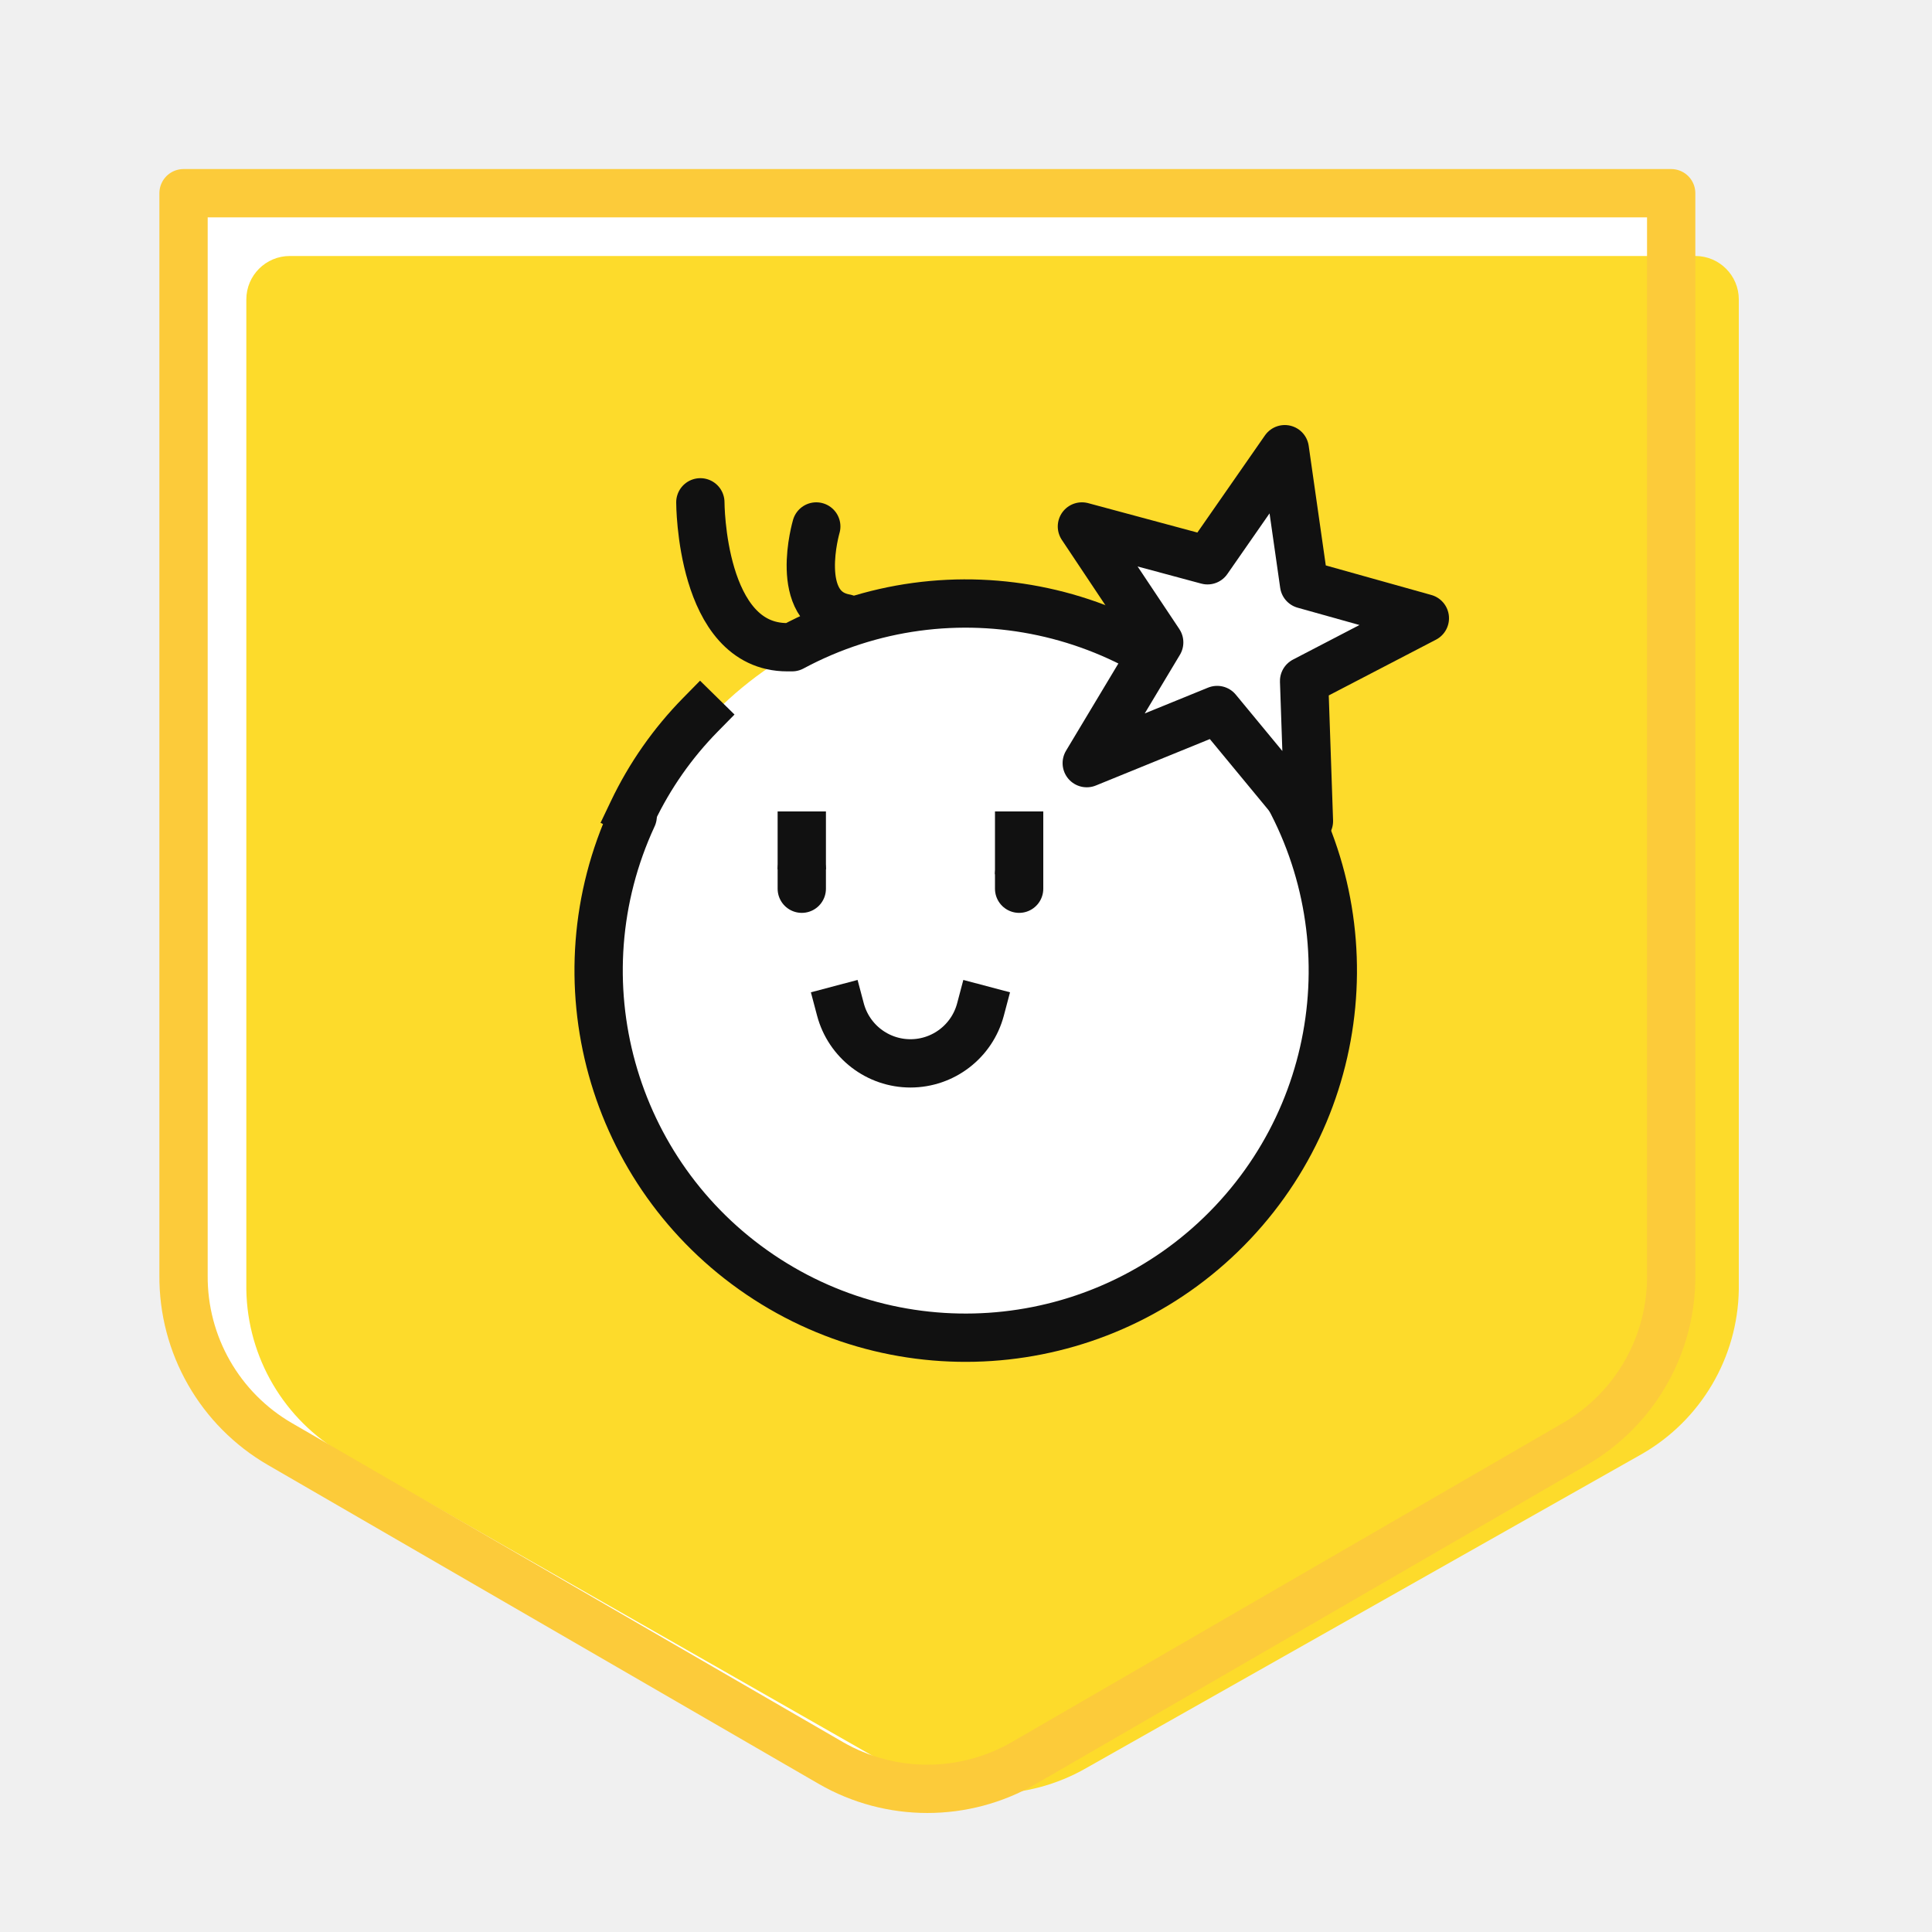
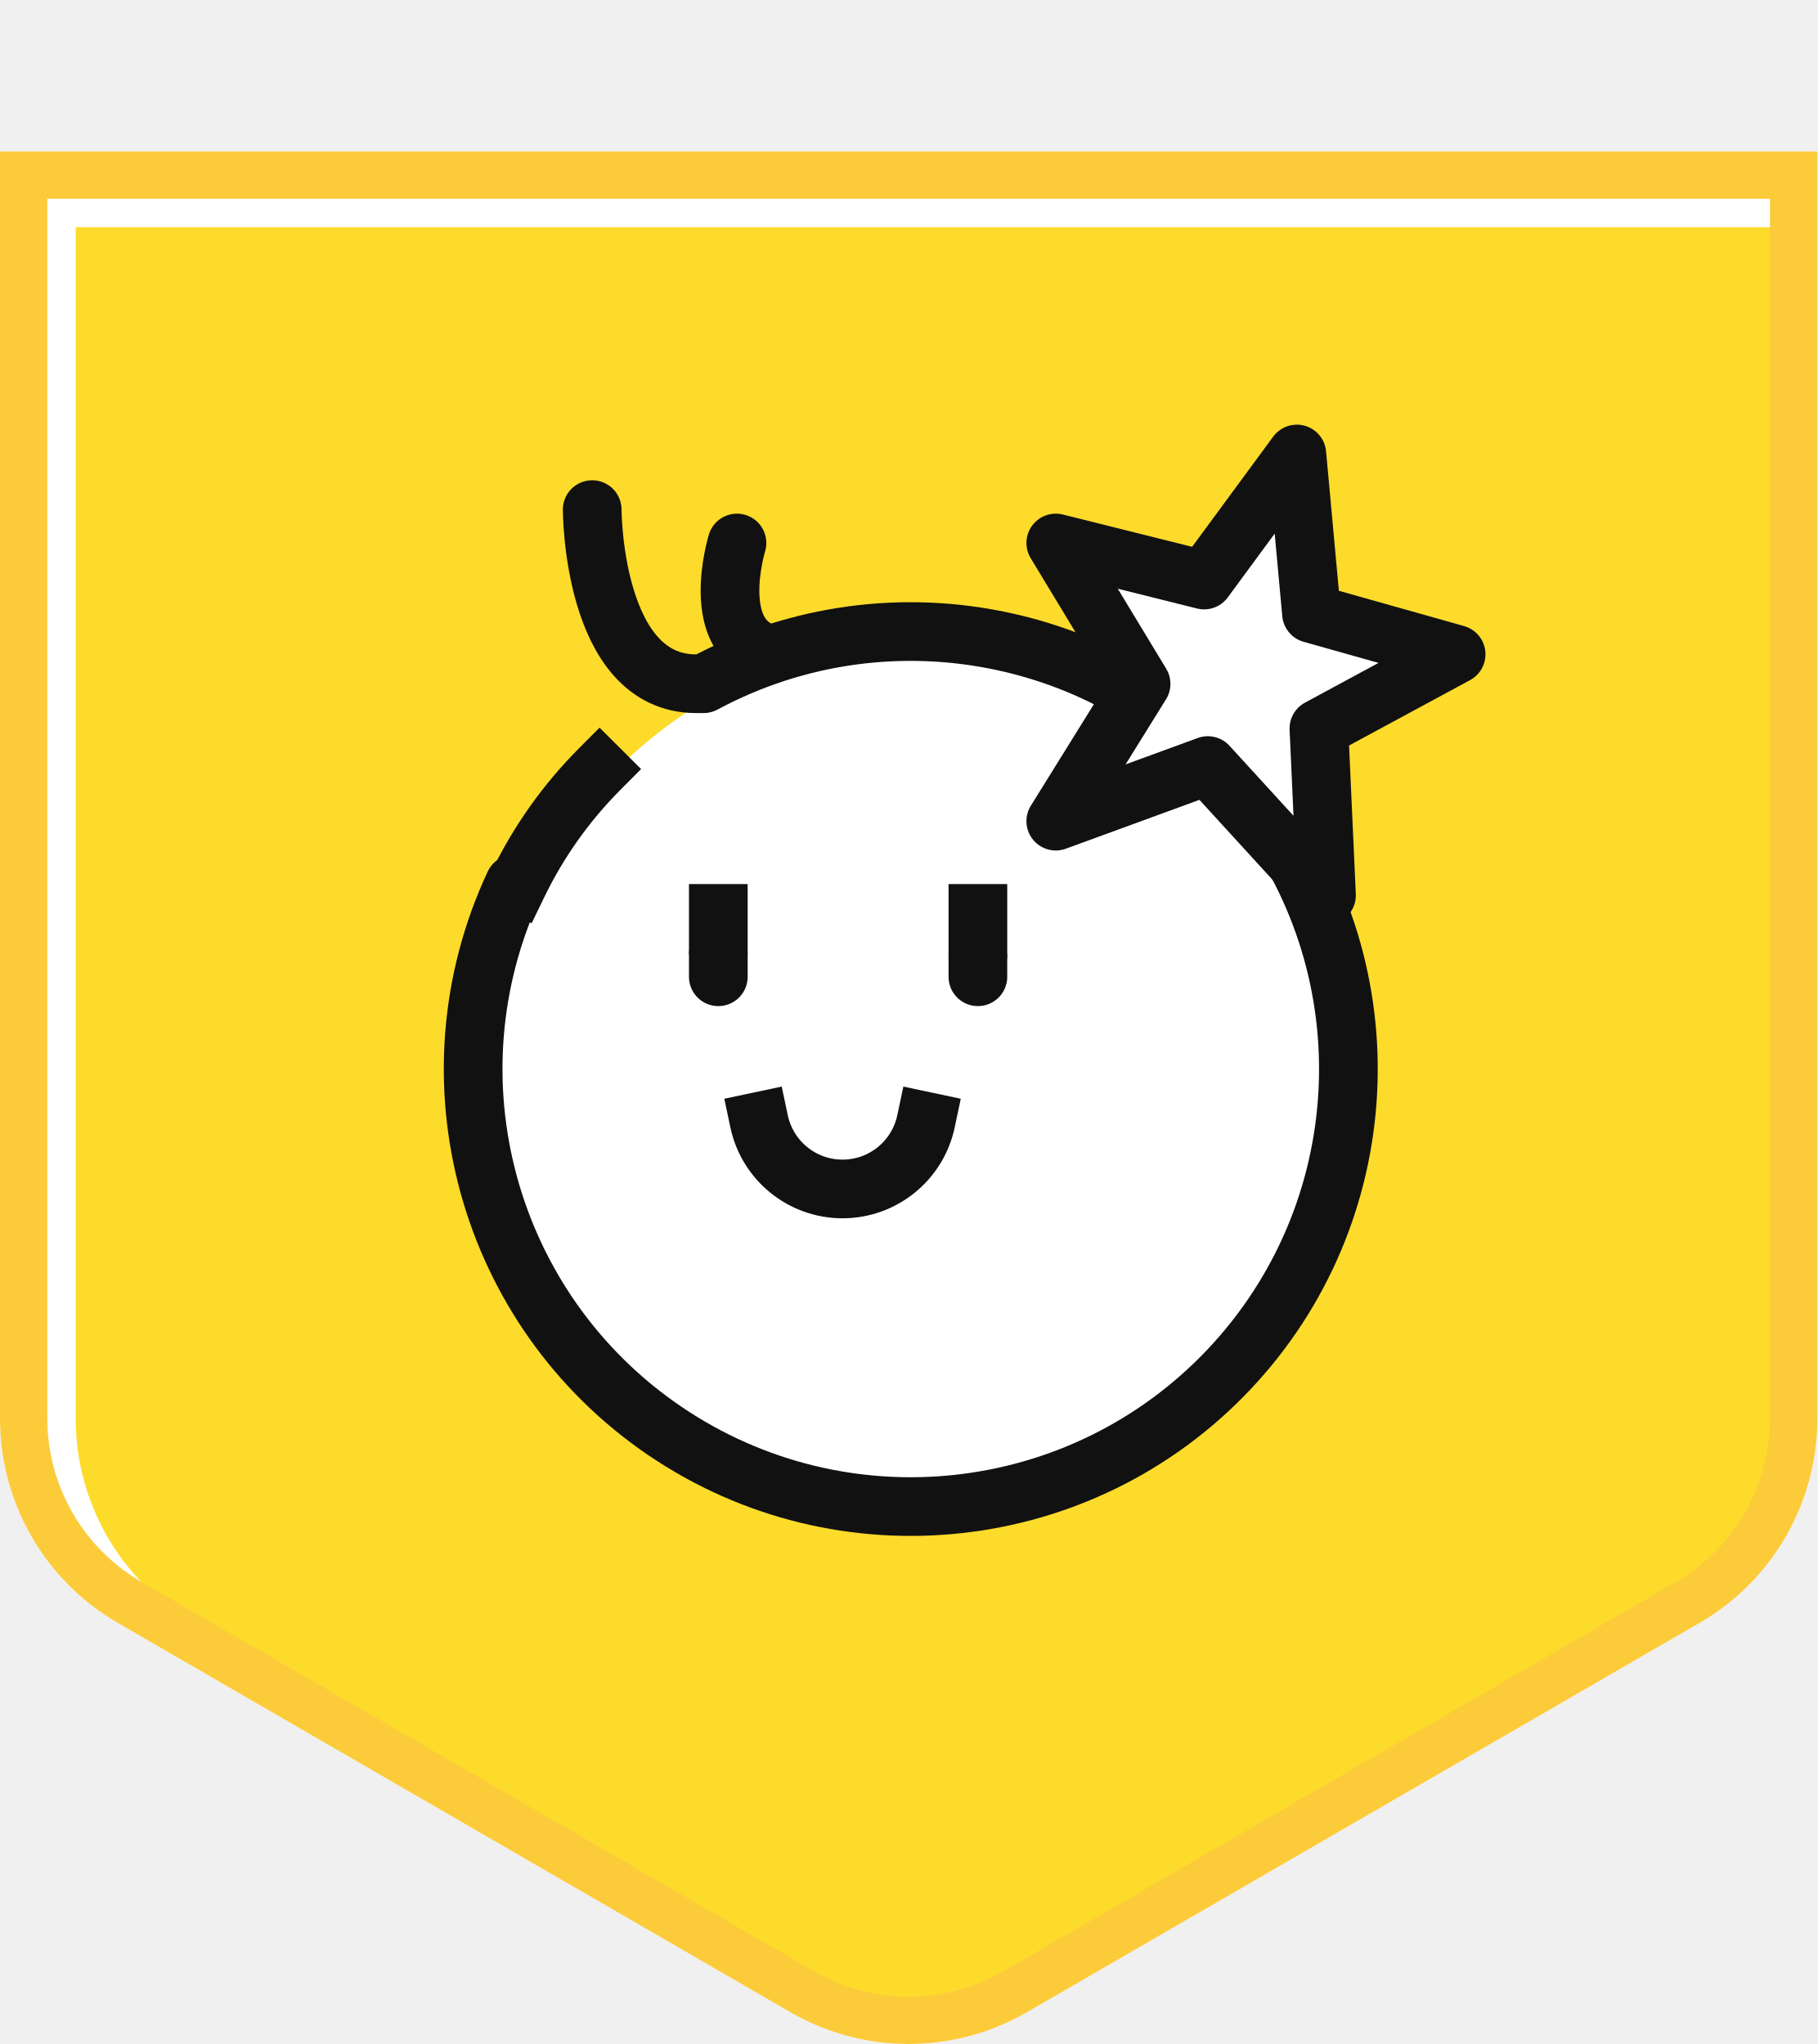
- <svg xmlns="http://www.w3.org/2000/svg" width="50" height="50" viewBox="0 0 50 50">
-   <defs>
-     <clipPath id="clip-path">
-       <rect id="사각형_337255" data-name="사각형 337255" width="50" height="50" fill="none" />
-     </clipPath>
-   </defs>
-   <g id="icon_membership_gold_40" transform="translate(25 25)">
-     <g id="icon_membership_gold_40-2" data-name="icon_membership_gold_40" transform="translate(-25 -25)" clip-path="url(#clip-path)">
-       <path id="패스_861312" data-name="패스 861312" d="M3.8,4V32a5,5,0,0,0,2.5,4.375l14.25,8.25a5,5,0,0,0,5,0l14.25-8.25A5,5,0,0,0,42.3,32V4Z" transform="translate(0.95 1)" fill="#fff" />
-       <path id="패스_861313" data-name="패스 861313" d="M5.1,6.425V32.05A5,5,0,0,0,7.6,36.3l14.25,8.125a5,5,0,0,0,5,0L41.225,36.3a5,5,0,0,0,2.5-4.25V6.425A1.125,1.125,0,0,0,42.6,5.3H6.225A1.125,1.125,0,0,0,5.1,6.425Z" transform="translate(1.275 1.325)" fill="#fddb2b" />
-       <path id="패스_861314" data-name="패스 861314" d="M3.8,4V32a5,5,0,0,0,2.5,4.375l14.25,8.25a5,5,0,0,0,5,0l14.25-8.25A5,5,0,0,0,42.3,32V4Z" transform="translate(0.95 1)" fill="none" stroke="#fccb3a" stroke-linejoin="round" stroke-width="1.25" />
-       <path id="패스_861315" data-name="패스 861315" d="M22.1,12.4a9.5,9.5,0,1,1-9.5,9.625h0a9.5,9.5,0,0,1,9.5-9.5" transform="translate(3.15 3.1)" fill="#fff" />
-       <path id="패스_861316" data-name="패스 861316" d="M13.1,17.3a9.25,9.25,0,0,1,1.75-2.5" transform="translate(3.275 3.7)" fill="none" stroke="#111" stroke-linecap="square" stroke-linejoin="round" stroke-width="1.25" />
-       <path id="패스_861317" data-name="패스 861317" d="M15.026,10.4s0,3.75,2.25,3.75H17.4a9.5,9.5,0,1,1-4.125,4.375" transform="translate(3.099 2.6)" fill="none" stroke="#111" stroke-linecap="round" stroke-linejoin="round" stroke-width="1.25" />
-       <path id="패스_861318" data-name="패스 861318" d="M16.928,10.9s-.625,2.125.75,2.375" transform="translate(4.197 2.725)" fill="none" stroke="#111" stroke-linecap="round" stroke-linejoin="round" stroke-width="1.25" />
-       <path id="패스_861319" data-name="패스 861319" d="M21.025,20.9a1.875,1.875,0,0,1-3.625,0" transform="translate(4.35 5.225)" fill="none" stroke="#111" stroke-linecap="square" stroke-miterlimit="10" stroke-width="1.25" />
-       <line id="선_131687" data-name="선 131687" y2="0.375" transform="translate(26.375 22.625)" fill="none" stroke="#111" stroke-linecap="round" stroke-width="1.25" />
-       <line id="선_131688" data-name="선 131688" y2="1.625" transform="translate(26.375 21)" fill="none" stroke="#111" stroke-width="1.25" />
-       <line id="선_131689" data-name="선 131689" y2="0.5" transform="translate(20.75 22.5)" fill="none" stroke="#111" stroke-linecap="round" stroke-width="1.25" />
-       <line id="선_131690" data-name="선 131690" y2="1.5" transform="translate(20.75 21)" fill="none" stroke="#111" stroke-width="1.25" />
-       <path id="패스_861320" data-name="패스 861320" d="M25.65,12.175,22.4,11.3l2,3-1.875,3.125L25.9,16.05l2.375,2.875L28.15,15.3l3.125-1.625L28.15,12.8l-.5-3.5Z" transform="translate(5.6 2.325)" fill="#fff" />
-       <path id="패스_861321" data-name="패스 861321" d="M25.65,12.175,22.4,11.3l2,3-1.875,3.125L25.9,16.05l2.375,2.875L28.15,15.3l3.125-1.625L28.15,12.8l-.5-3.5Z" transform="translate(5.6 2.325)" fill="none" stroke="#111" stroke-linejoin="round" stroke-width="1.25" />
+ <svg xmlns="http://www.w3.org/2000/svg" width="48" height="54" viewBox="0 0 48 54">
+   <g id="그룹_577352" data-name="그룹 577352" transform="translate(-106 -267)">
+     <g id="사각형_427852" data-name="사각형 427852" transform="translate(106 267)" fill="red" stroke="red" stroke-width="1" opacity="0">
+       <rect width="48" height="54" stroke="none" />
+       <rect x="0.5" y="0.5" width="47" height="53" fill="none" />
+     </g>
+     <g id="그룹_577341" data-name="그룹 577341" transform="translate(-4 80)">
+       <path id="패스_861314" data-name="패스 861314" d="M4.75,8.486V41.909a6.234,6.234,0,0,0,3.117,5.454L25.633,57.649a6.235,6.235,0,0,0,6.234,0L49.632,47.363a6.234,6.234,0,0,0,3.117-5.454V8.486Z" transform="translate(105.25 182.516)" fill="#fff" />
+       <path id="패스_861314-2" data-name="패스 861314" d="M4.75,8.486V39.909a6.234,6.234,0,0,0,3.117,5.454L25.633,55.649c1.929,1.113,3.862-.424,5.791-1.537L47.31,44.947a5.574,5.574,0,0,0,3.1-5.039V8.486Z" transform="translate(107.25 184.516)" fill="#fddb2b" />
+       <g id="패스_861314-3" data-name="패스 861314" transform="translate(105.25 182.516)" fill="none" stroke-linecap="round" stroke-linejoin="round">
+         <path d="M4.75,8.486V41.909a6.234,6.234,0,0,0,3.117,5.454L25.633,57.649a6.235,6.235,0,0,0,6.234,0L49.632,47.363a6.234,6.234,0,0,0,3.117-5.454V8.486Z" stroke="none" />
+         <path d="M 6 9.736 L 6 41.909 C 6 41.912 6 41.916 6 41.92 C 5.984 43.713 6.939 45.384 8.493 46.281 L 26.258 56.566 C 27.014 57.003 27.876 57.234 28.75 57.234 C 29.623 57.234 30.485 57.003 31.24 56.567 L 49.008 46.28 C 50.56 45.384 51.515 43.713 51.499 41.92 C 51.499 41.916 51.499 41.912 51.499 41.909 L 51.499 9.736 L 6 9.736 M 4.75 8.486 L 52.749 8.486 L 52.749 41.909 C 52.769 44.155 51.579 46.24 49.632 47.363 L 31.866 57.649 C 30.902 58.205 29.826 58.484 28.75 58.484 C 27.673 58.484 26.597 58.205 25.633 57.649 L 7.867 47.363 C 5.921 46.24 4.73 44.155 4.75 41.909 L 4.75 8.486 Z" stroke="none" fill="#fccb3a" />
+       </g>
+     </g>
+     <g id="그룹_577344" data-name="그룹 577344" transform="translate(118.5 278.994)">
+       <g id="그룹_577331" data-name="그룹 577331" transform="translate(0 0)">
+         <path id="패스_694082" data-name="패스 694082" d="M38.012,27.058a11.656,11.656,0,1,0,0,.2" transform="translate(-14.301 -10.603)" fill="#fff" />
+         <path id="패스_694083" data-name="패스 694083" d="M15.5,22.036A11.264,11.264,0,0,1,17.655,19" transform="translate(-14.318 -10.674)" fill="none" stroke="#111" stroke-linecap="square" stroke-linejoin="round" stroke-width="1.55" />
+         <path id="패스_694084" data-name="패스 694084" d="M17.434,12s0,4.6,2.743,4.6h.2a11.558,11.558,0,1,1-5,5.289" transform="translate(-14.293 -10.531)" fill="none" stroke="#111" stroke-linecap="round" stroke-linejoin="round" stroke-width="1.55" />
+         <path id="패스_694085" data-name="패스 694085" d="M21.4,12.9s-.784,2.547.882,2.938" transform="translate(-14.435 -10.549)" fill="none" stroke="#111" stroke-linecap="round" stroke-linejoin="round" stroke-width="1.55" />
+         <path id="패스_694086" data-name="패스 694086" d="M26.408,28.5A2.253,2.253,0,0,1,22,28.5" transform="translate(-14.451 -10.869)" fill="none" stroke="#111" stroke-linecap="square" stroke-miterlimit="10" stroke-width="1.55" />
+         <line id="선_92990" data-name="선 92990" y2="0.49" transform="translate(13.328 13.321)" fill="none" stroke="#111" stroke-linecap="round" stroke-width="1.55" />
+         <line id="선_92991" data-name="선 92991" y2="1.959" transform="translate(13.328 11.362)" fill="none" stroke="#111" stroke-width="1.55" />
+         <line id="선_92992" data-name="선 92992" y2="0.588" transform="translate(6.472 13.223)" fill="none" stroke="#111" stroke-linecap="round" stroke-width="1.55" />
+         <line id="선_92993" data-name="선 92993" y2="1.861" transform="translate(6.472 11.362)" fill="none" stroke="#111" stroke-width="1.55" />
+         <path id="패스_694087" data-name="패스 694087" d="M33.918,13.83,30,12.851l2.253,3.722L30,20.2l4.016-1.469,3.134,3.428-.2-4.408,3.624-1.959-3.82-1.077L36.367,10.5Z" transform="translate(-14.615 -10.5)" fill="#fff" />
+         <path id="패스_694088" data-name="패스 694088" d="M33.918,13.83,30,12.851l2.253,3.722L30,20.2l4.016-1.469,3.134,3.428-.2-4.408,3.624-1.959-3.82-1.077L36.367,10.5Z" transform="translate(-14.615 -10.5)" fill="none" stroke="#111" stroke-linejoin="round" stroke-width="1.55" />
+       </g>
    </g>
  </g>
</svg>
